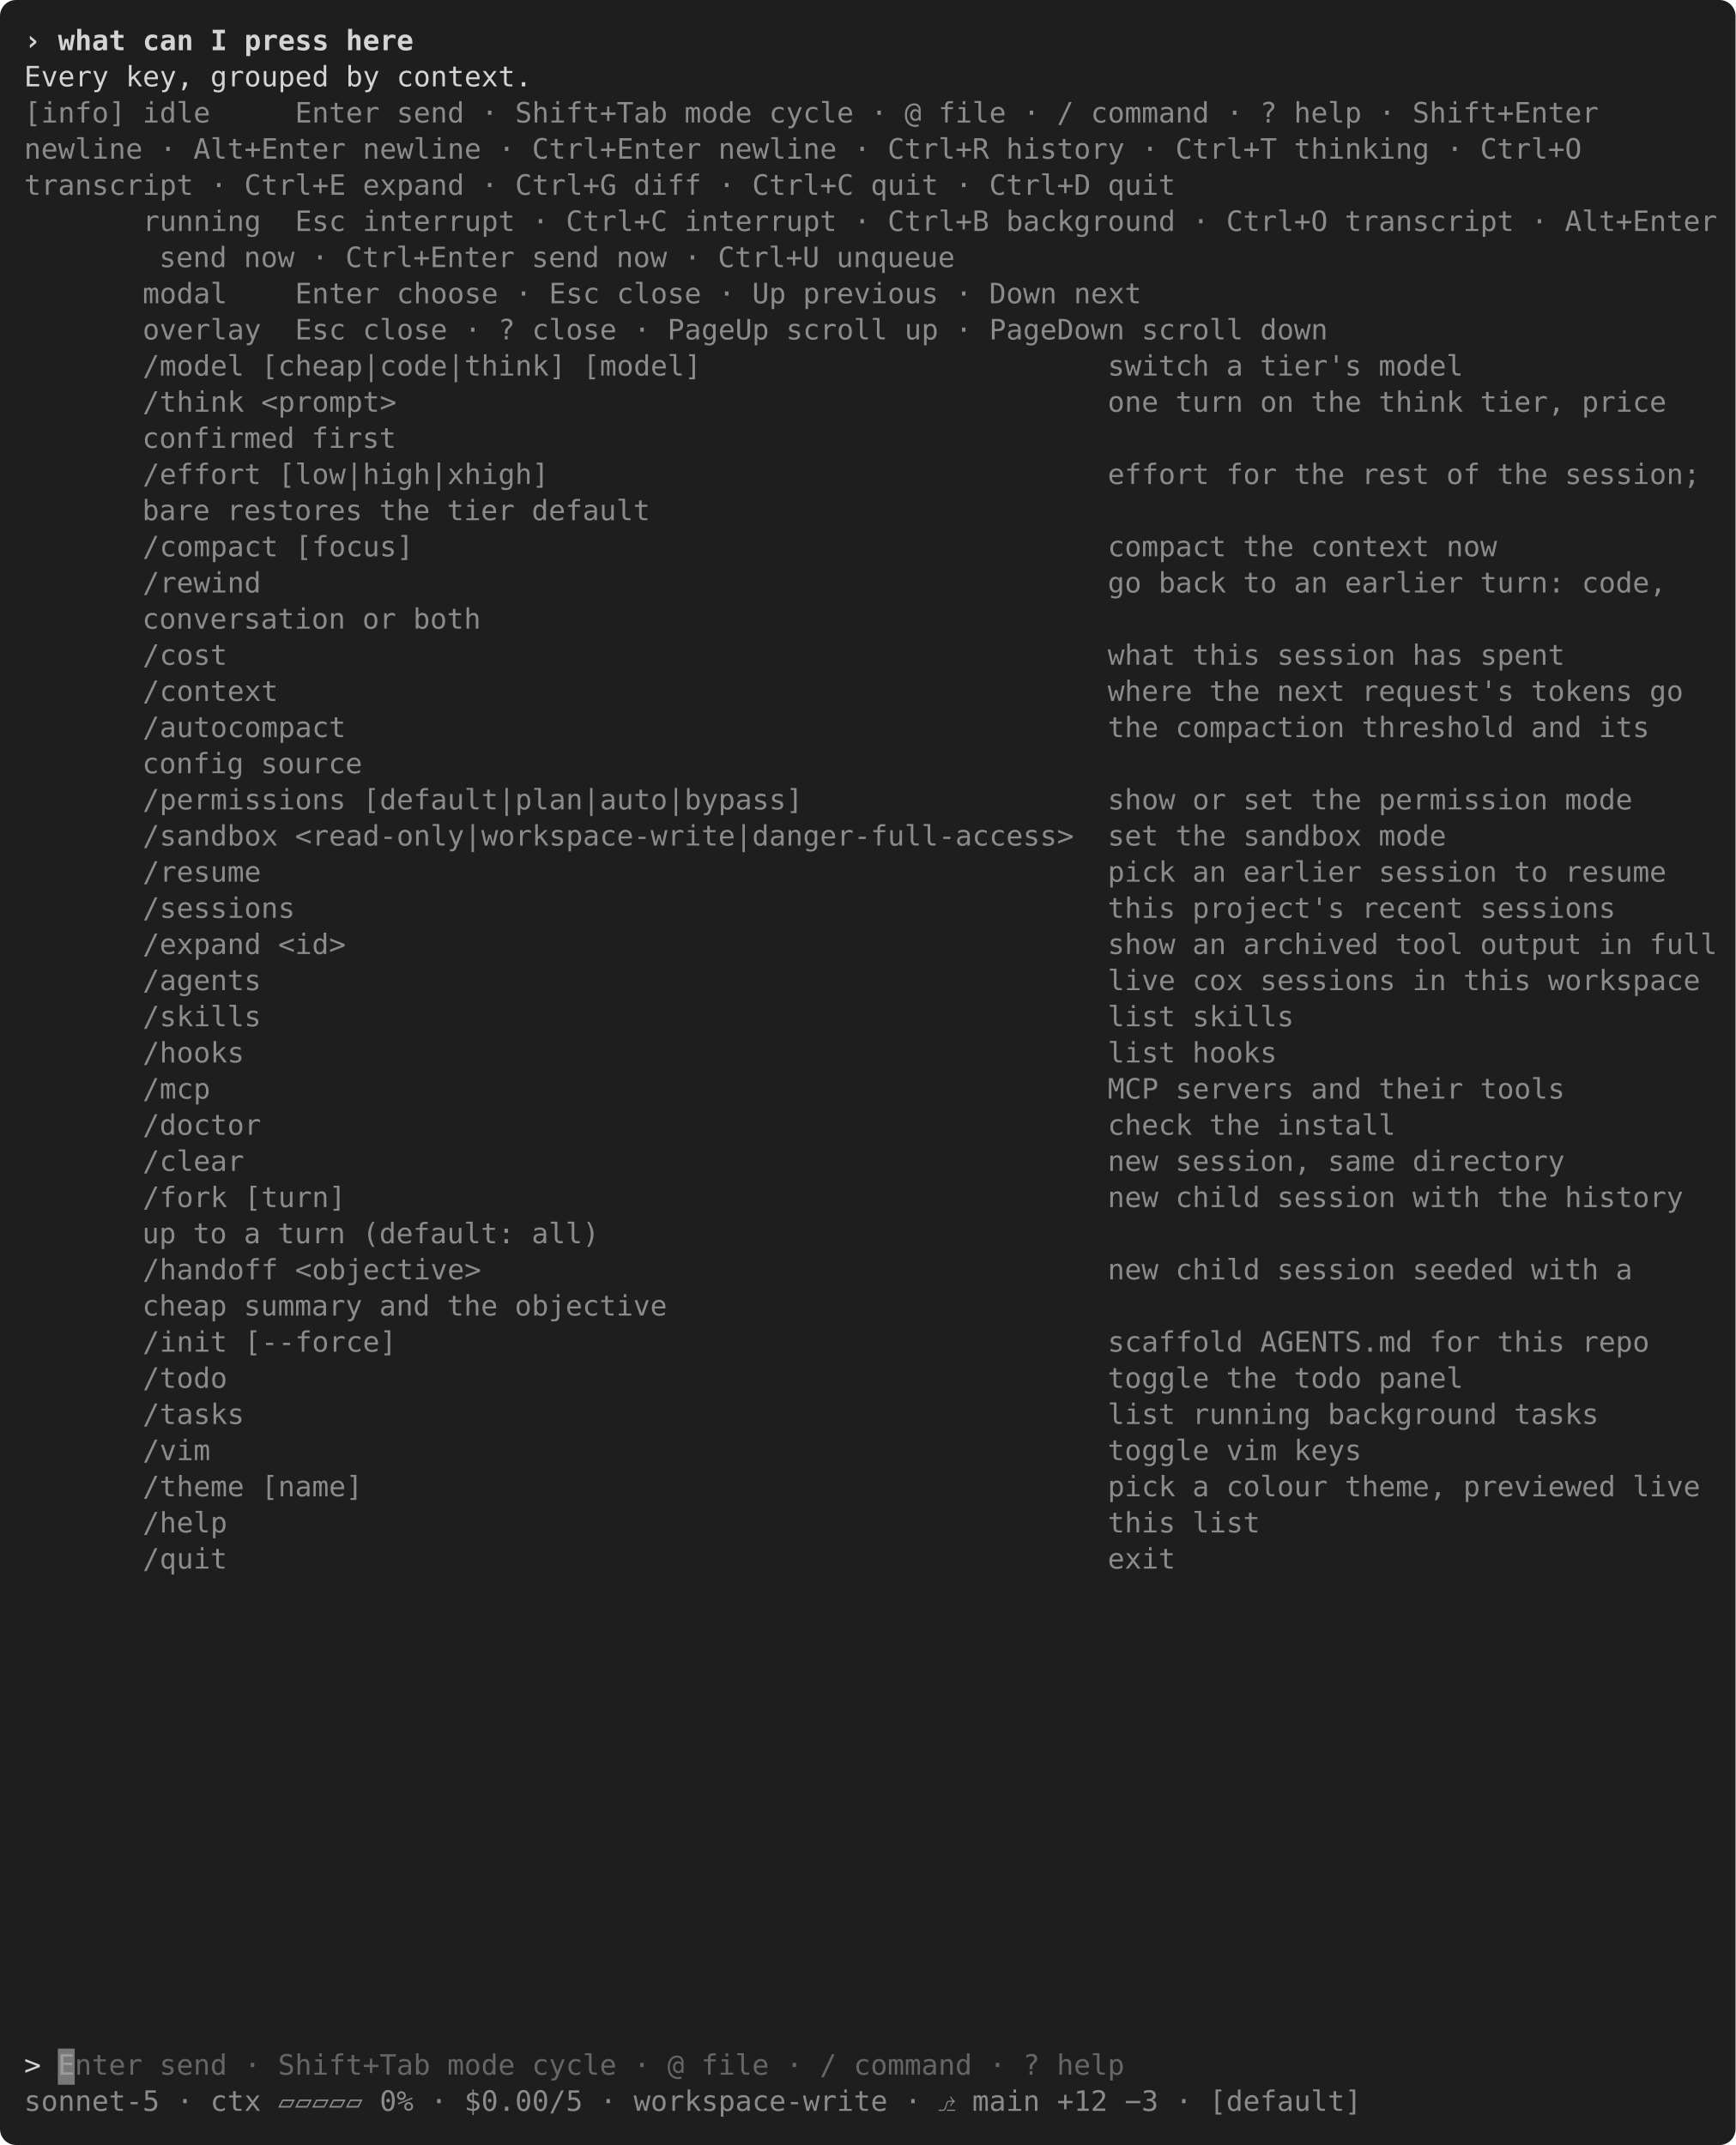
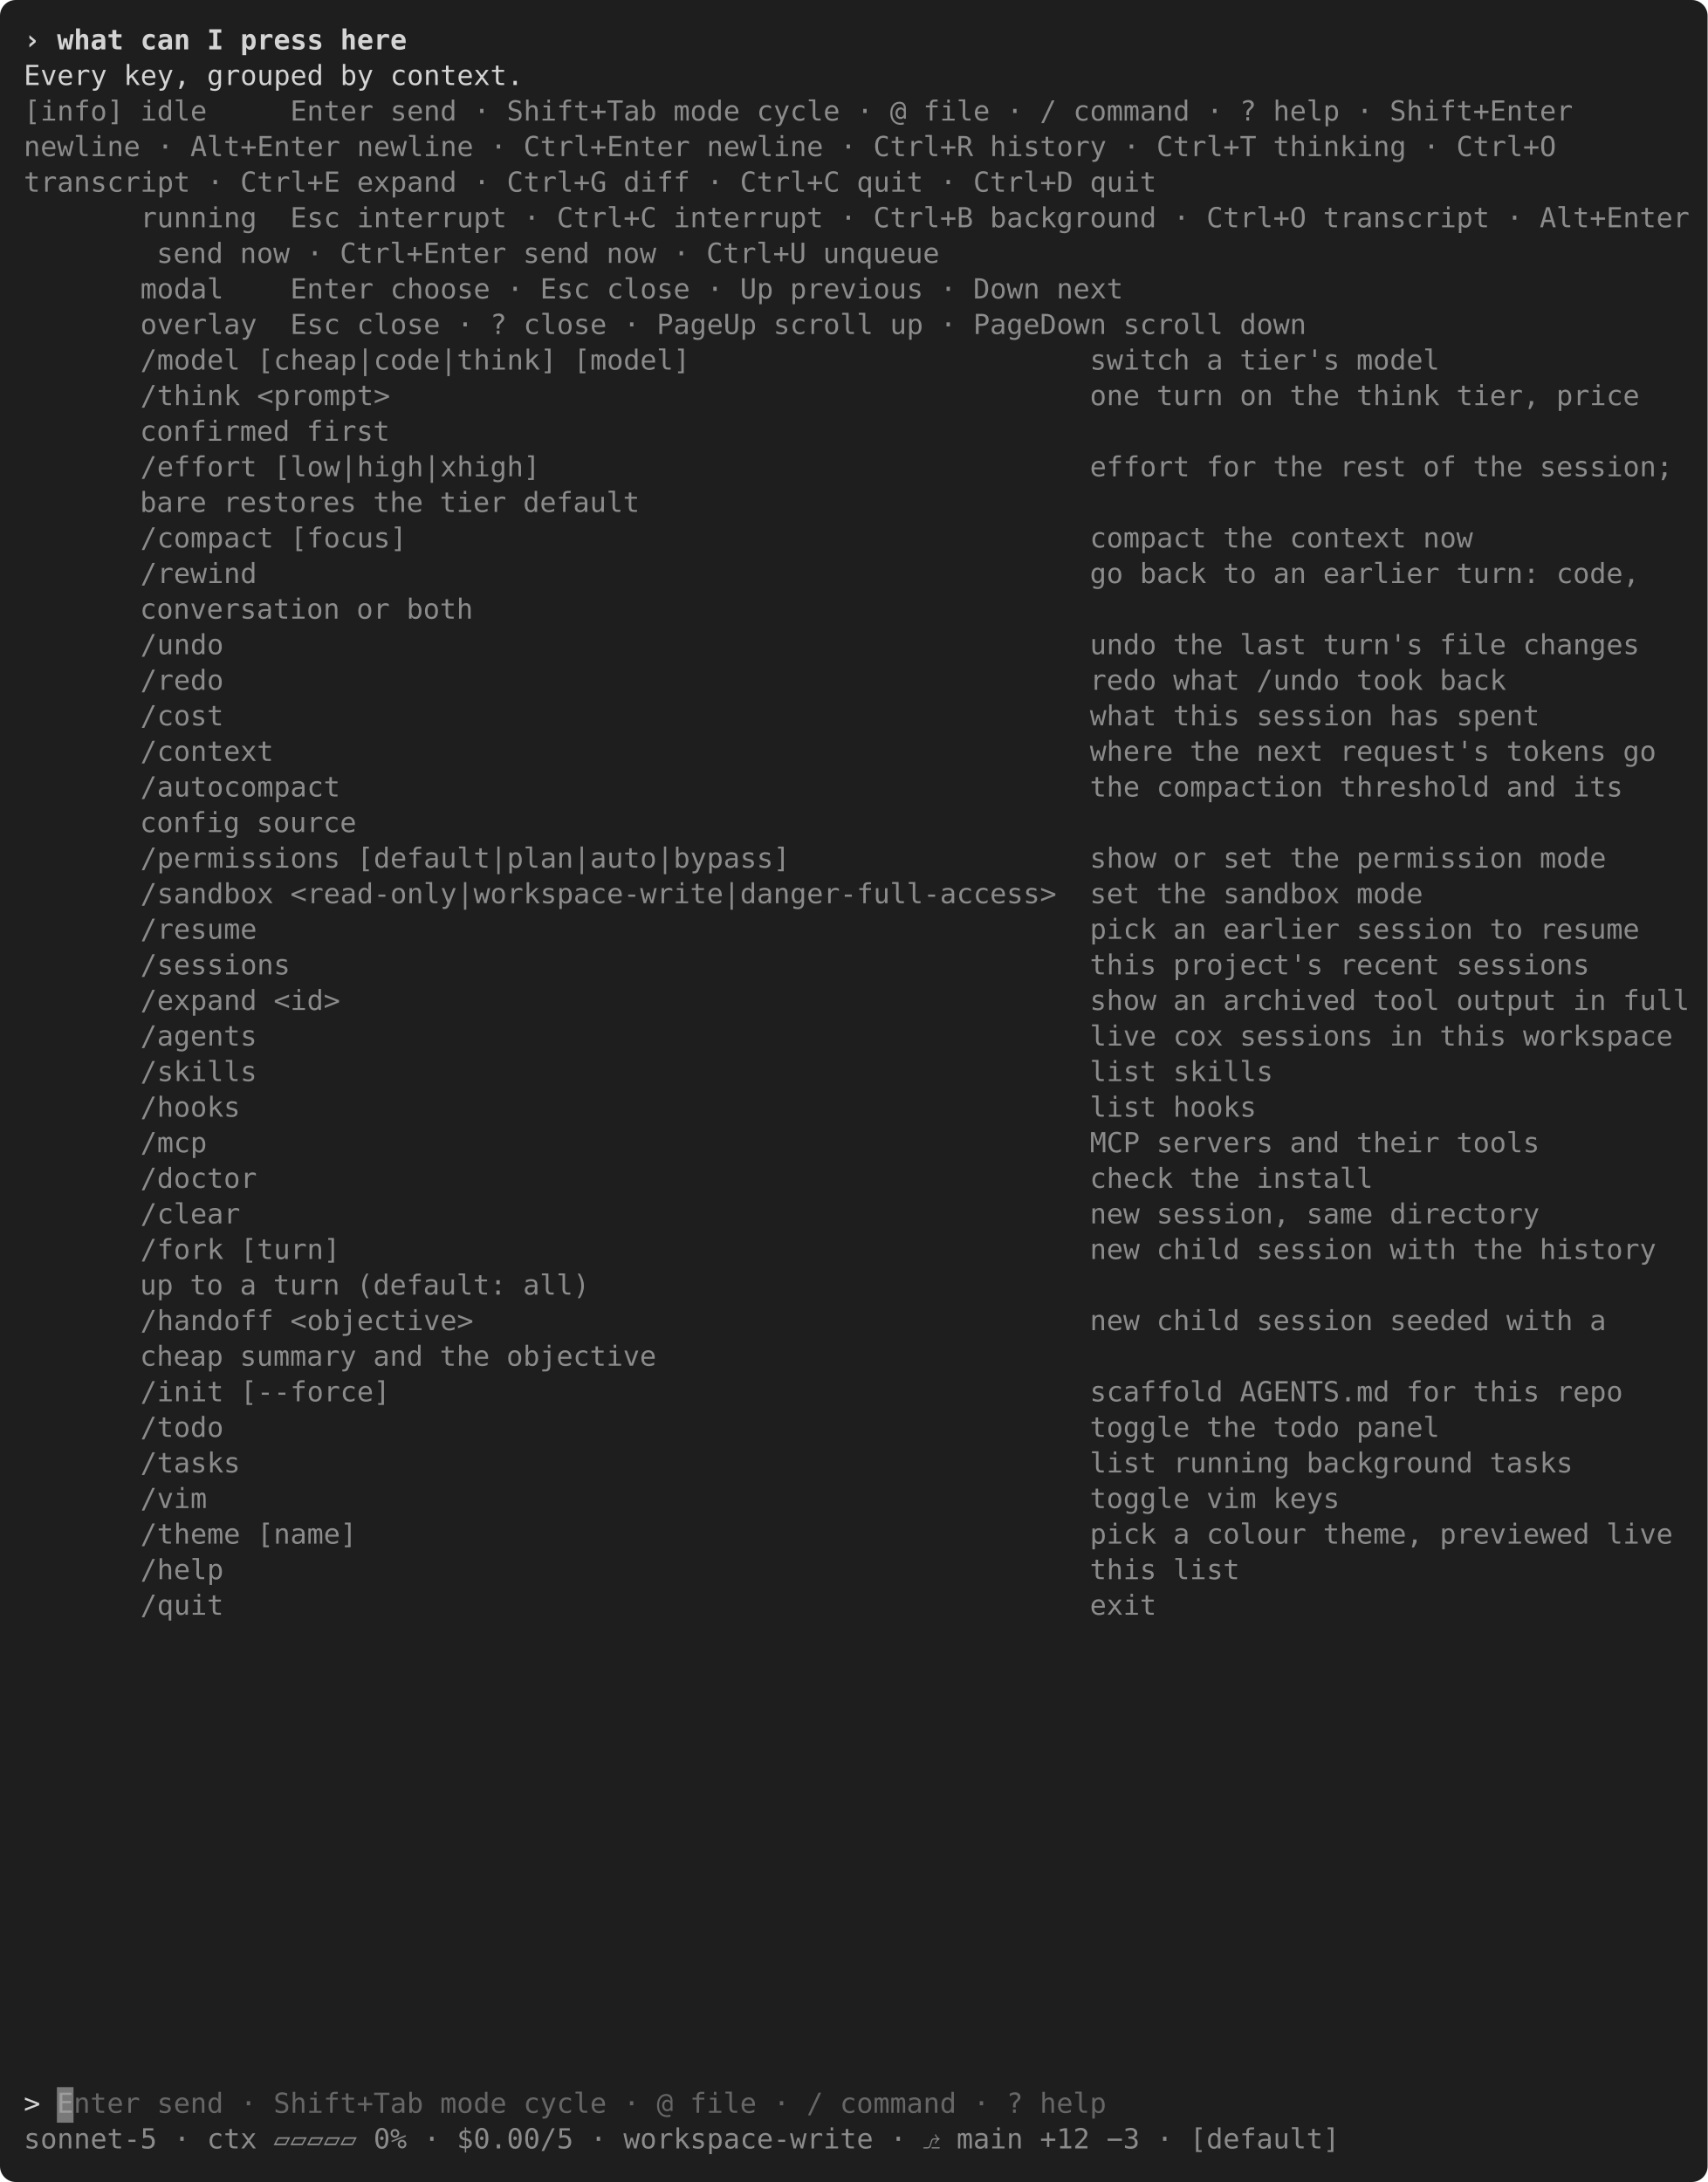
- <svg xmlns="http://www.w3.org/2000/svg" width="864" height="1068" viewBox="0 0 864 1068" font-family="SF Mono, Menlo, DejaVu Sans Mono, Consolas, monospace" font-size="14">
+ <svg xmlns="http://www.w3.org/2000/svg" width="864" height="1104" viewBox="0 0 864 1104" font-family="SF Mono, Menlo, DejaVu Sans Mono, Consolas, monospace" font-size="14">
  <rect width="100%" height="100%" rx="8" fill="#1e1e1e" />
  <text x="12.0" y="25.0" textLength="193.2" lengthAdjust="spacingAndGlyphs" xml:space="preserve" fill="#d4d4d4" font-weight="bold">› what can I press here</text>
  <text x="12.0" y="43.0" textLength="840.0" lengthAdjust="spacingAndGlyphs" xml:space="preserve" fill="#d4d4d4">Every key, grouped by context.                                                                      </text>
  <text x="12.0" y="61.0" textLength="789.6" lengthAdjust="spacingAndGlyphs" xml:space="preserve" fill="#d4d4d4" fill-opacity="0.6">[info] idle     Enter send · Shift+Tab mode cycle · @ file · / command · ? help · Shift+Enter </text>
  <text x="12.0" y="79.0" textLength="781.2" lengthAdjust="spacingAndGlyphs" xml:space="preserve" fill="#d4d4d4" fill-opacity="0.6">newline · Alt+Enter newline · Ctrl+Enter newline · Ctrl+R history · Ctrl+T thinking · Ctrl+O </text>
  <text x="12.0" y="97.0" textLength="571.2" lengthAdjust="spacingAndGlyphs" xml:space="preserve" fill="#d4d4d4" fill-opacity="0.6">transcript · Ctrl+E expand · Ctrl+G diff · Ctrl+C quit · Ctrl+D quit</text>
  <text x="12.0" y="115.0" textLength="840.0" lengthAdjust="spacingAndGlyphs" xml:space="preserve" fill="#d4d4d4" fill-opacity="0.6">       running  Esc interrupt · Ctrl+C interrupt · Ctrl+B background · Ctrl+O transcript · Alt+Enter</text>
  <text x="70.8" y="133.0" textLength="403.2" lengthAdjust="spacingAndGlyphs" xml:space="preserve" fill="#d4d4d4" fill-opacity="0.6"> send now · Ctrl+Enter send now · Ctrl+U unqueue</text>
  <text x="12.0" y="151.0" textLength="554.4" lengthAdjust="spacingAndGlyphs" xml:space="preserve" fill="#d4d4d4" fill-opacity="0.6">       modal    Enter choose · Esc close · Up previous · Down next</text>
  <text x="12.0" y="169.0" textLength="646.8" lengthAdjust="spacingAndGlyphs" xml:space="preserve" fill="#d4d4d4" fill-opacity="0.6">       overlay  Esc close · ? close · PageUp scroll up · PageDown scroll down</text>
  <text x="12.0" y="187.0" textLength="714.0" lengthAdjust="spacingAndGlyphs" xml:space="preserve" fill="#d4d4d4" fill-opacity="0.6">       /model [cheap|code|think] [model]                        switch a tier's model</text>
  <text x="12.0" y="205.0" textLength="823.2" lengthAdjust="spacingAndGlyphs" xml:space="preserve" fill="#d4d4d4" fill-opacity="0.6">       /think &lt;prompt&gt;                                          one turn on the think tier, price </text>
  <text x="70.8" y="223.0" textLength="126.0" lengthAdjust="spacingAndGlyphs" xml:space="preserve" fill="#d4d4d4" fill-opacity="0.6">confirmed first</text>
  <text x="12.0" y="241.0" textLength="840.0" lengthAdjust="spacingAndGlyphs" xml:space="preserve" fill="#d4d4d4" fill-opacity="0.6">       /effort [low|high|xhigh]                                 effort for the rest of the session; </text>
  <text x="70.8" y="259.0" textLength="252.0" lengthAdjust="spacingAndGlyphs" xml:space="preserve" fill="#d4d4d4" fill-opacity="0.6">bare restores the tier default</text>
  <text x="12.0" y="277.0" textLength="730.8" lengthAdjust="spacingAndGlyphs" xml:space="preserve" fill="#d4d4d4" fill-opacity="0.6">       /compact [focus]                                         compact the context now</text>
  <text x="12.0" y="295.0" textLength="823.2" lengthAdjust="spacingAndGlyphs" xml:space="preserve" fill="#d4d4d4" fill-opacity="0.6">       /rewind                                                  go back to an earlier turn: code, </text>
  <text x="70.8" y="313.0" textLength="168.0" lengthAdjust="spacingAndGlyphs" xml:space="preserve" fill="#d4d4d4" fill-opacity="0.6">conversation or both</text>
-   <text x="12.0" y="331.0" textLength="764.4" lengthAdjust="spacingAndGlyphs" xml:space="preserve" fill="#d4d4d4" fill-opacity="0.6">       /cost                                                    what this session has spent</text>
-   <text x="12.0" y="349.0" textLength="823.2" lengthAdjust="spacingAndGlyphs" xml:space="preserve" fill="#d4d4d4" fill-opacity="0.6">       /context                                                 where the next request's tokens go</text>
-   <text x="12.0" y="367.0" textLength="814.8" lengthAdjust="spacingAndGlyphs" xml:space="preserve" fill="#d4d4d4" fill-opacity="0.6">       /autocompact                                             the compaction threshold and its </text>
-   <text x="70.8" y="385.0" textLength="109.2" lengthAdjust="spacingAndGlyphs" xml:space="preserve" fill="#d4d4d4" fill-opacity="0.6">config source</text>
-   <text x="12.0" y="403.0" textLength="798.0" lengthAdjust="spacingAndGlyphs" xml:space="preserve" fill="#d4d4d4" fill-opacity="0.6">       /permissions [default|plan|auto|bypass]                  show or set the permission mode</text>
-   <text x="12.0" y="421.0" textLength="705.6" lengthAdjust="spacingAndGlyphs" xml:space="preserve" fill="#d4d4d4" fill-opacity="0.6">       /sandbox &lt;read-only|workspace-write|danger-full-access&gt;  set the sandbox mode</text>
-   <text x="12.0" y="439.0" textLength="814.8" lengthAdjust="spacingAndGlyphs" xml:space="preserve" fill="#d4d4d4" fill-opacity="0.6">       /resume                                                  pick an earlier session to resume</text>
-   <text x="12.0" y="457.0" textLength="789.6" lengthAdjust="spacingAndGlyphs" xml:space="preserve" fill="#d4d4d4" fill-opacity="0.6">       /sessions                                                this project's recent sessions</text>
-   <text x="12.0" y="475.0" textLength="840.0" lengthAdjust="spacingAndGlyphs" xml:space="preserve" fill="#d4d4d4" fill-opacity="0.6">       /expand &lt;id&gt;                                             show an archived tool output in full</text>
-   <text x="12.0" y="493.0" textLength="831.6" lengthAdjust="spacingAndGlyphs" xml:space="preserve" fill="#d4d4d4" fill-opacity="0.6">       /agents                                                  live cox sessions in this workspace</text>
-   <text x="12.0" y="511.0" textLength="630.0" lengthAdjust="spacingAndGlyphs" xml:space="preserve" fill="#d4d4d4" fill-opacity="0.6">       /skills                                                  list skills</text>
-   <text x="12.0" y="529.0" textLength="621.6" lengthAdjust="spacingAndGlyphs" xml:space="preserve" fill="#d4d4d4" fill-opacity="0.6">       /hooks                                                   list hooks</text>
-   <text x="12.0" y="547.0" textLength="764.4" lengthAdjust="spacingAndGlyphs" xml:space="preserve" fill="#d4d4d4" fill-opacity="0.6">       /mcp                                                     MCP servers and their tools</text>
-   <text x="12.0" y="565.0" textLength="680.4" lengthAdjust="spacingAndGlyphs" xml:space="preserve" fill="#d4d4d4" fill-opacity="0.6">       /doctor                                                  check the install</text>
-   <text x="12.0" y="583.0" textLength="764.4" lengthAdjust="spacingAndGlyphs" xml:space="preserve" fill="#d4d4d4" fill-opacity="0.6">       /clear                                                   new session, same directory</text>
-   <text x="12.0" y="601.0" textLength="831.6" lengthAdjust="spacingAndGlyphs" xml:space="preserve" fill="#d4d4d4" fill-opacity="0.6">       /fork [turn]                                             new child session with the history </text>
-   <text x="70.8" y="619.0" textLength="226.8" lengthAdjust="spacingAndGlyphs" xml:space="preserve" fill="#d4d4d4" fill-opacity="0.6">up to a turn (default: all)</text>
-   <text x="12.0" y="637.0" textLength="806.4" lengthAdjust="spacingAndGlyphs" xml:space="preserve" fill="#d4d4d4" fill-opacity="0.6">       /handoff &lt;objective&gt;                                     new child session seeded with a </text>
-   <text x="70.8" y="655.0" textLength="260.4" lengthAdjust="spacingAndGlyphs" xml:space="preserve" fill="#d4d4d4" fill-opacity="0.6">cheap summary and the objective</text>
-   <text x="12.0" y="673.0" textLength="806.4" lengthAdjust="spacingAndGlyphs" xml:space="preserve" fill="#d4d4d4" fill-opacity="0.6">       /init [--force]                                          scaffold AGENTS.md for this repo</text>
-   <text x="12.0" y="691.0" textLength="714.0" lengthAdjust="spacingAndGlyphs" xml:space="preserve" fill="#d4d4d4" fill-opacity="0.6">       /todo                                                    toggle the todo panel</text>
-   <text x="12.0" y="709.0" textLength="781.2" lengthAdjust="spacingAndGlyphs" xml:space="preserve" fill="#d4d4d4" fill-opacity="0.6">       /tasks                                                   list running background tasks</text>
-   <text x="12.0" y="727.0" textLength="663.6" lengthAdjust="spacingAndGlyphs" xml:space="preserve" fill="#d4d4d4" fill-opacity="0.6">       /vim                                                     toggle vim keys</text>
-   <text x="12.0" y="745.0" textLength="831.6" lengthAdjust="spacingAndGlyphs" xml:space="preserve" fill="#d4d4d4" fill-opacity="0.6">       /theme [name]                                            pick a colour theme, previewed live</text>
-   <text x="12.0" y="763.0" textLength="613.2" lengthAdjust="spacingAndGlyphs" xml:space="preserve" fill="#d4d4d4" fill-opacity="0.6">       /help                                                    this list</text>
-   <text x="12.0" y="781.0" textLength="571.2" lengthAdjust="spacingAndGlyphs" xml:space="preserve" fill="#d4d4d4" fill-opacity="0.6">       /quit                                                    exit</text>
-   <text x="12.0" y="1033.0" textLength="16.8" lengthAdjust="spacingAndGlyphs" xml:space="preserve" fill="#d4d4d4">&gt; </text>
-   <text x="28.8" y="1033.0" textLength="823.2" lengthAdjust="spacingAndGlyphs" xml:space="preserve" fill="#666666">Enter send · Shift+Tab mode cycle · @ file · / command · ? help                                   </text>
-   <text x="12.0" y="1051.0" textLength="840.0" lengthAdjust="spacingAndGlyphs" xml:space="preserve" fill="#d4d4d4" fill-opacity="0.6">sonnet-5 · ctx ▱▱▱▱▱ 0% · $0.00/5 · workspace-write · ⎇ main +12 −3 · [default]                     </text>
-   <rect x="28.8" y="1020.0" width="8.4" height="18" fill="#d4d4d4" fill-opacity="0.5" />
+   <text x="12.0" y="331.0" textLength="814.8" lengthAdjust="spacingAndGlyphs" xml:space="preserve" fill="#d4d4d4" fill-opacity="0.6">       /undo                                                    undo the last turn's file changes</text>
+   <text x="12.0" y="349.0" textLength="747.6" lengthAdjust="spacingAndGlyphs" xml:space="preserve" fill="#d4d4d4" fill-opacity="0.6">       /redo                                                    redo what /undo took back</text>
+   <text x="12.0" y="367.0" textLength="764.4" lengthAdjust="spacingAndGlyphs" xml:space="preserve" fill="#d4d4d4" fill-opacity="0.6">       /cost                                                    what this session has spent</text>
+   <text x="12.0" y="385.0" textLength="823.2" lengthAdjust="spacingAndGlyphs" xml:space="preserve" fill="#d4d4d4" fill-opacity="0.6">       /context                                                 where the next request's tokens go</text>
+   <text x="12.0" y="403.0" textLength="814.8" lengthAdjust="spacingAndGlyphs" xml:space="preserve" fill="#d4d4d4" fill-opacity="0.6">       /autocompact                                             the compaction threshold and its </text>
+   <text x="70.8" y="421.0" textLength="109.2" lengthAdjust="spacingAndGlyphs" xml:space="preserve" fill="#d4d4d4" fill-opacity="0.6">config source</text>
+   <text x="12.0" y="439.0" textLength="798.0" lengthAdjust="spacingAndGlyphs" xml:space="preserve" fill="#d4d4d4" fill-opacity="0.6">       /permissions [default|plan|auto|bypass]                  show or set the permission mode</text>
+   <text x="12.0" y="457.0" textLength="705.6" lengthAdjust="spacingAndGlyphs" xml:space="preserve" fill="#d4d4d4" fill-opacity="0.6">       /sandbox &lt;read-only|workspace-write|danger-full-access&gt;  set the sandbox mode</text>
+   <text x="12.0" y="475.0" textLength="814.8" lengthAdjust="spacingAndGlyphs" xml:space="preserve" fill="#d4d4d4" fill-opacity="0.6">       /resume                                                  pick an earlier session to resume</text>
+   <text x="12.0" y="493.0" textLength="789.6" lengthAdjust="spacingAndGlyphs" xml:space="preserve" fill="#d4d4d4" fill-opacity="0.6">       /sessions                                                this project's recent sessions</text>
+   <text x="12.0" y="511.0" textLength="840.0" lengthAdjust="spacingAndGlyphs" xml:space="preserve" fill="#d4d4d4" fill-opacity="0.6">       /expand &lt;id&gt;                                             show an archived tool output in full</text>
+   <text x="12.0" y="529.0" textLength="831.6" lengthAdjust="spacingAndGlyphs" xml:space="preserve" fill="#d4d4d4" fill-opacity="0.6">       /agents                                                  live cox sessions in this workspace</text>
+   <text x="12.0" y="547.0" textLength="630.0" lengthAdjust="spacingAndGlyphs" xml:space="preserve" fill="#d4d4d4" fill-opacity="0.6">       /skills                                                  list skills</text>
+   <text x="12.0" y="565.0" textLength="621.6" lengthAdjust="spacingAndGlyphs" xml:space="preserve" fill="#d4d4d4" fill-opacity="0.6">       /hooks                                                   list hooks</text>
+   <text x="12.0" y="583.0" textLength="764.4" lengthAdjust="spacingAndGlyphs" xml:space="preserve" fill="#d4d4d4" fill-opacity="0.6">       /mcp                                                     MCP servers and their tools</text>
+   <text x="12.0" y="601.0" textLength="680.4" lengthAdjust="spacingAndGlyphs" xml:space="preserve" fill="#d4d4d4" fill-opacity="0.6">       /doctor                                                  check the install</text>
+   <text x="12.0" y="619.0" textLength="764.4" lengthAdjust="spacingAndGlyphs" xml:space="preserve" fill="#d4d4d4" fill-opacity="0.6">       /clear                                                   new session, same directory</text>
+   <text x="12.0" y="637.0" textLength="831.6" lengthAdjust="spacingAndGlyphs" xml:space="preserve" fill="#d4d4d4" fill-opacity="0.6">       /fork [turn]                                             new child session with the history </text>
+   <text x="70.8" y="655.0" textLength="226.8" lengthAdjust="spacingAndGlyphs" xml:space="preserve" fill="#d4d4d4" fill-opacity="0.6">up to a turn (default: all)</text>
+   <text x="12.0" y="673.0" textLength="806.4" lengthAdjust="spacingAndGlyphs" xml:space="preserve" fill="#d4d4d4" fill-opacity="0.6">       /handoff &lt;objective&gt;                                     new child session seeded with a </text>
+   <text x="70.8" y="691.0" textLength="260.4" lengthAdjust="spacingAndGlyphs" xml:space="preserve" fill="#d4d4d4" fill-opacity="0.6">cheap summary and the objective</text>
+   <text x="12.0" y="709.0" textLength="806.4" lengthAdjust="spacingAndGlyphs" xml:space="preserve" fill="#d4d4d4" fill-opacity="0.6">       /init [--force]                                          scaffold AGENTS.md for this repo</text>
+   <text x="12.0" y="727.0" textLength="714.0" lengthAdjust="spacingAndGlyphs" xml:space="preserve" fill="#d4d4d4" fill-opacity="0.6">       /todo                                                    toggle the todo panel</text>
+   <text x="12.0" y="745.0" textLength="781.2" lengthAdjust="spacingAndGlyphs" xml:space="preserve" fill="#d4d4d4" fill-opacity="0.6">       /tasks                                                   list running background tasks</text>
+   <text x="12.0" y="763.0" textLength="663.6" lengthAdjust="spacingAndGlyphs" xml:space="preserve" fill="#d4d4d4" fill-opacity="0.6">       /vim                                                     toggle vim keys</text>
+   <text x="12.0" y="781.0" textLength="831.6" lengthAdjust="spacingAndGlyphs" xml:space="preserve" fill="#d4d4d4" fill-opacity="0.6">       /theme [name]                                            pick a colour theme, previewed live</text>
+   <text x="12.0" y="799.0" textLength="613.2" lengthAdjust="spacingAndGlyphs" xml:space="preserve" fill="#d4d4d4" fill-opacity="0.6">       /help                                                    this list</text>
+   <text x="12.0" y="817.0" textLength="571.2" lengthAdjust="spacingAndGlyphs" xml:space="preserve" fill="#d4d4d4" fill-opacity="0.6">       /quit                                                    exit</text>
+   <text x="12.0" y="1069.0" textLength="16.8" lengthAdjust="spacingAndGlyphs" xml:space="preserve" fill="#d4d4d4">&gt; </text>
+   <text x="28.8" y="1069.0" textLength="823.2" lengthAdjust="spacingAndGlyphs" xml:space="preserve" fill="#666666">Enter send · Shift+Tab mode cycle · @ file · / command · ? help                                   </text>
+   <text x="12.0" y="1087.0" textLength="840.0" lengthAdjust="spacingAndGlyphs" xml:space="preserve" fill="#d4d4d4" fill-opacity="0.6">sonnet-5 · ctx ▱▱▱▱▱ 0% · $0.00/5 · workspace-write · ⎇ main +12 −3 · [default]                     </text>
+   <rect x="28.8" y="1056.0" width="8.4" height="18" fill="#d4d4d4" fill-opacity="0.5" />
</svg>
